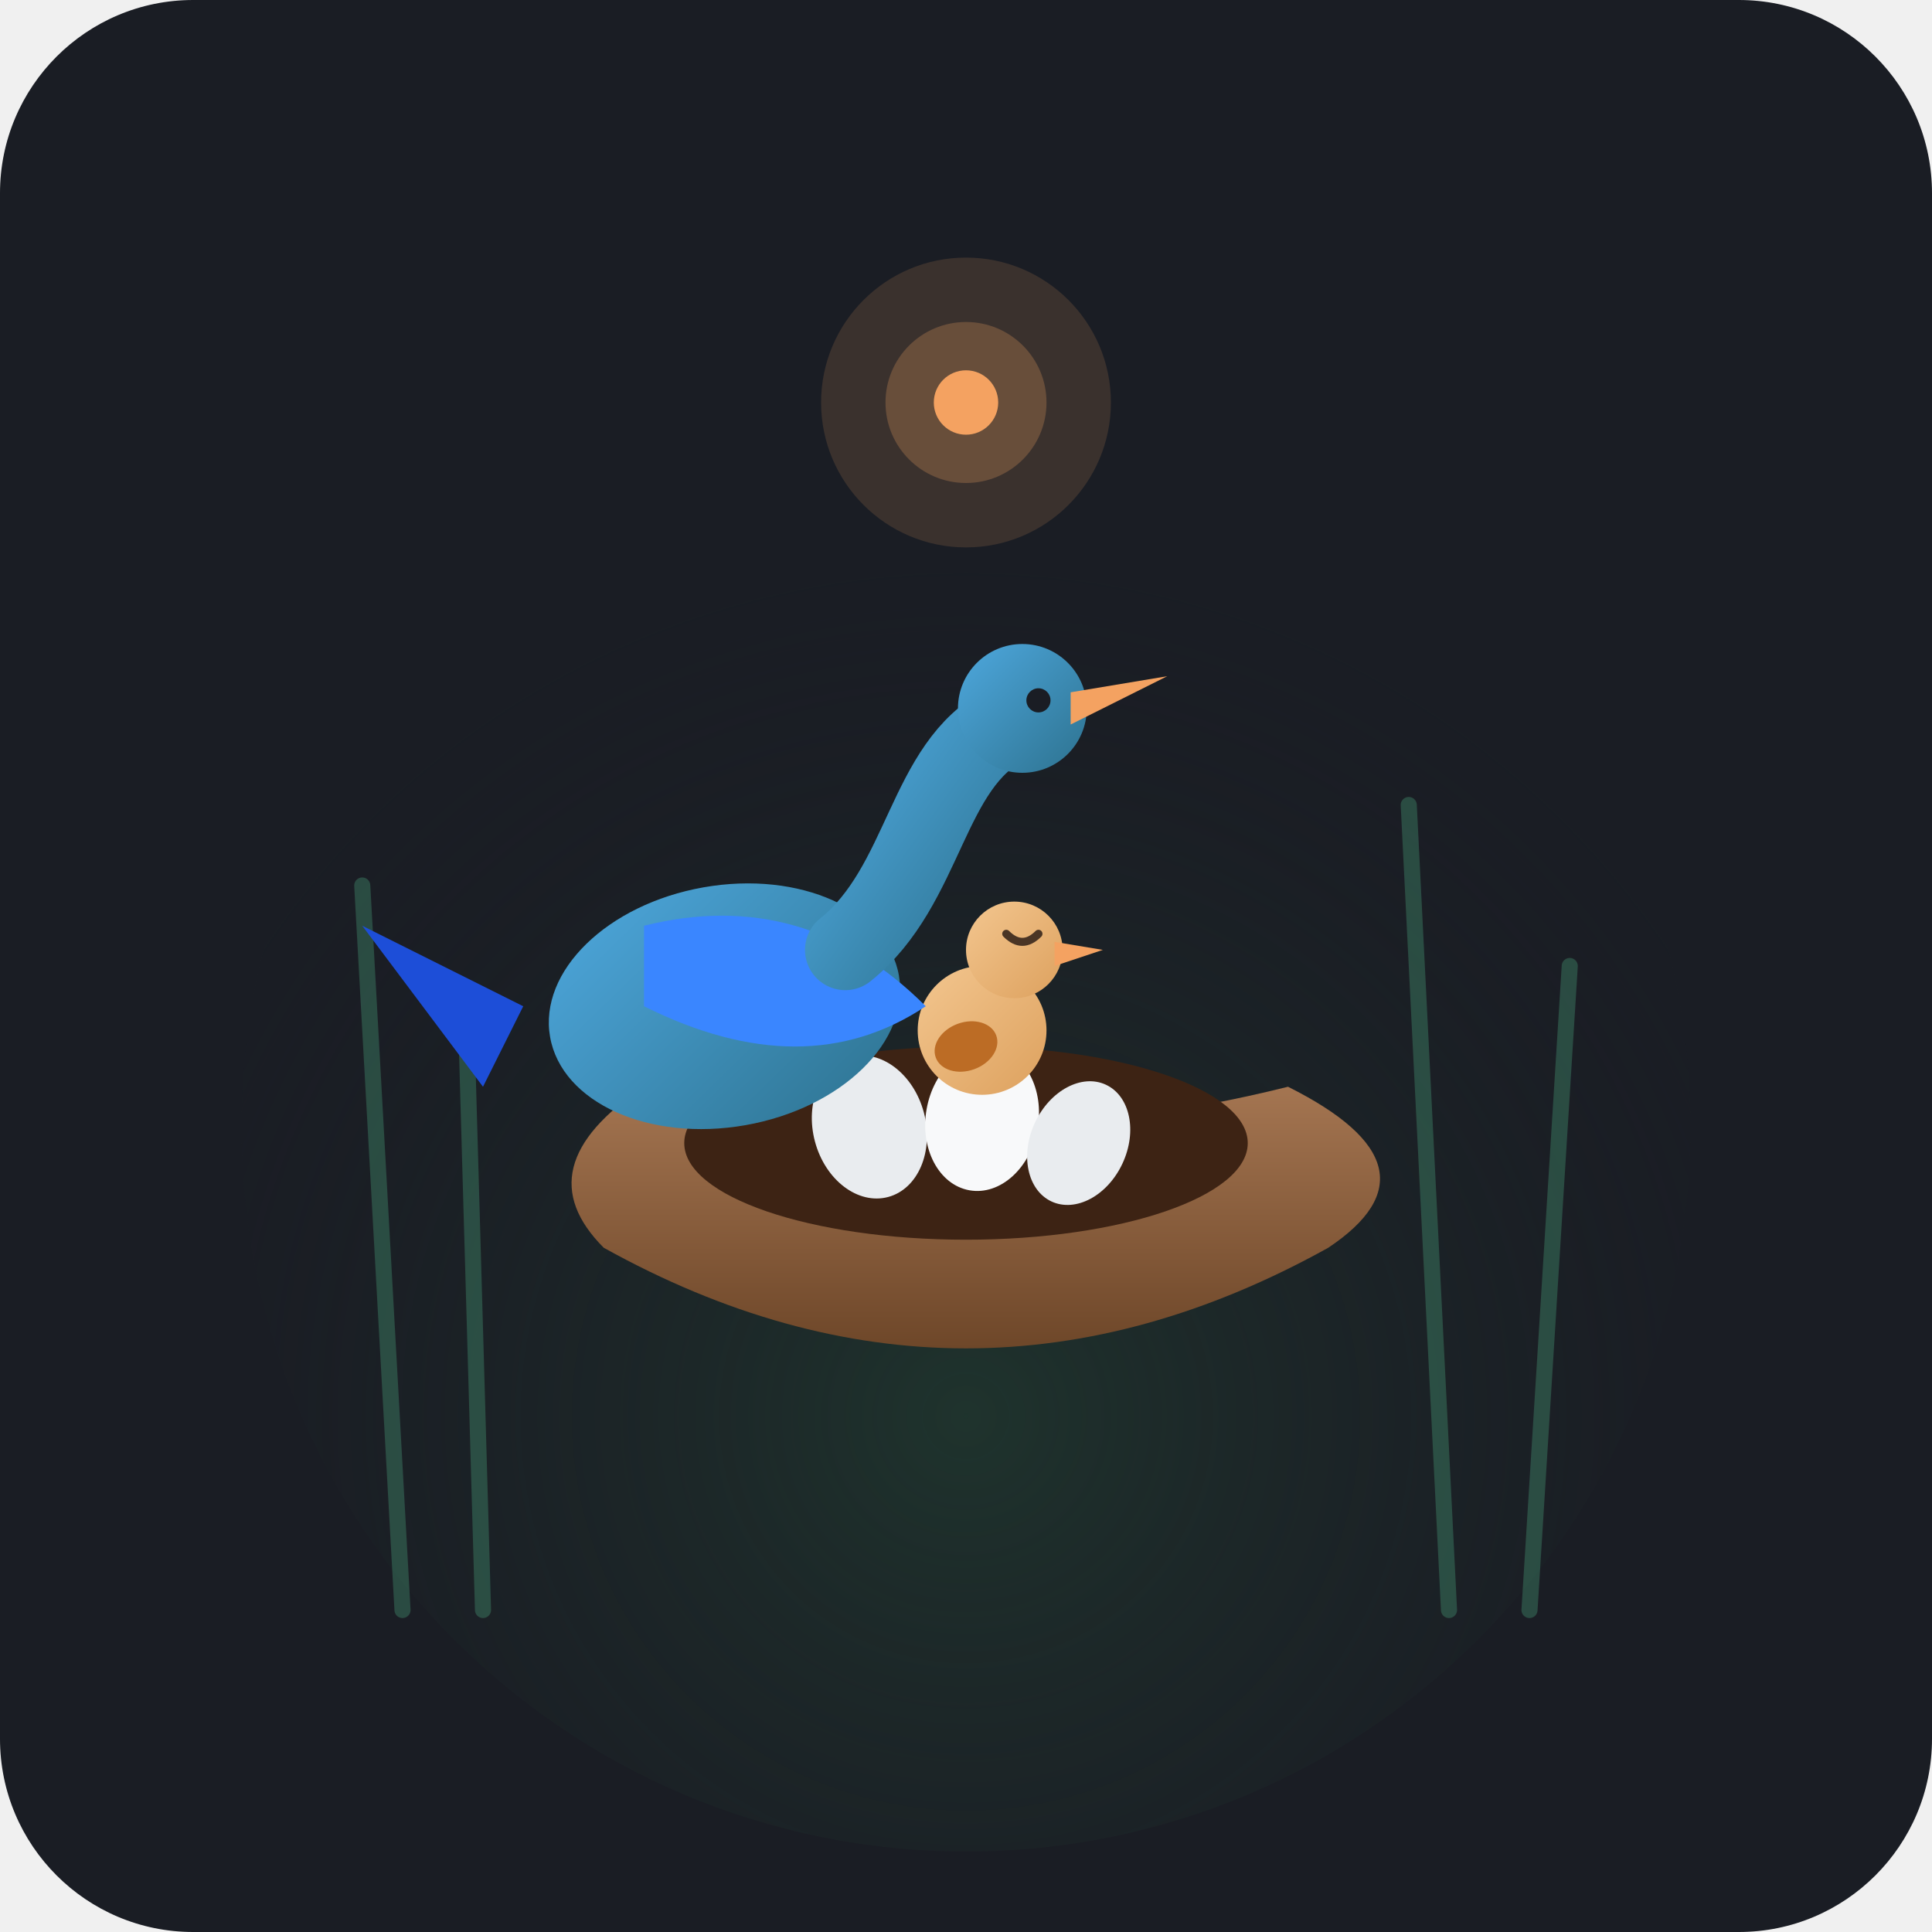
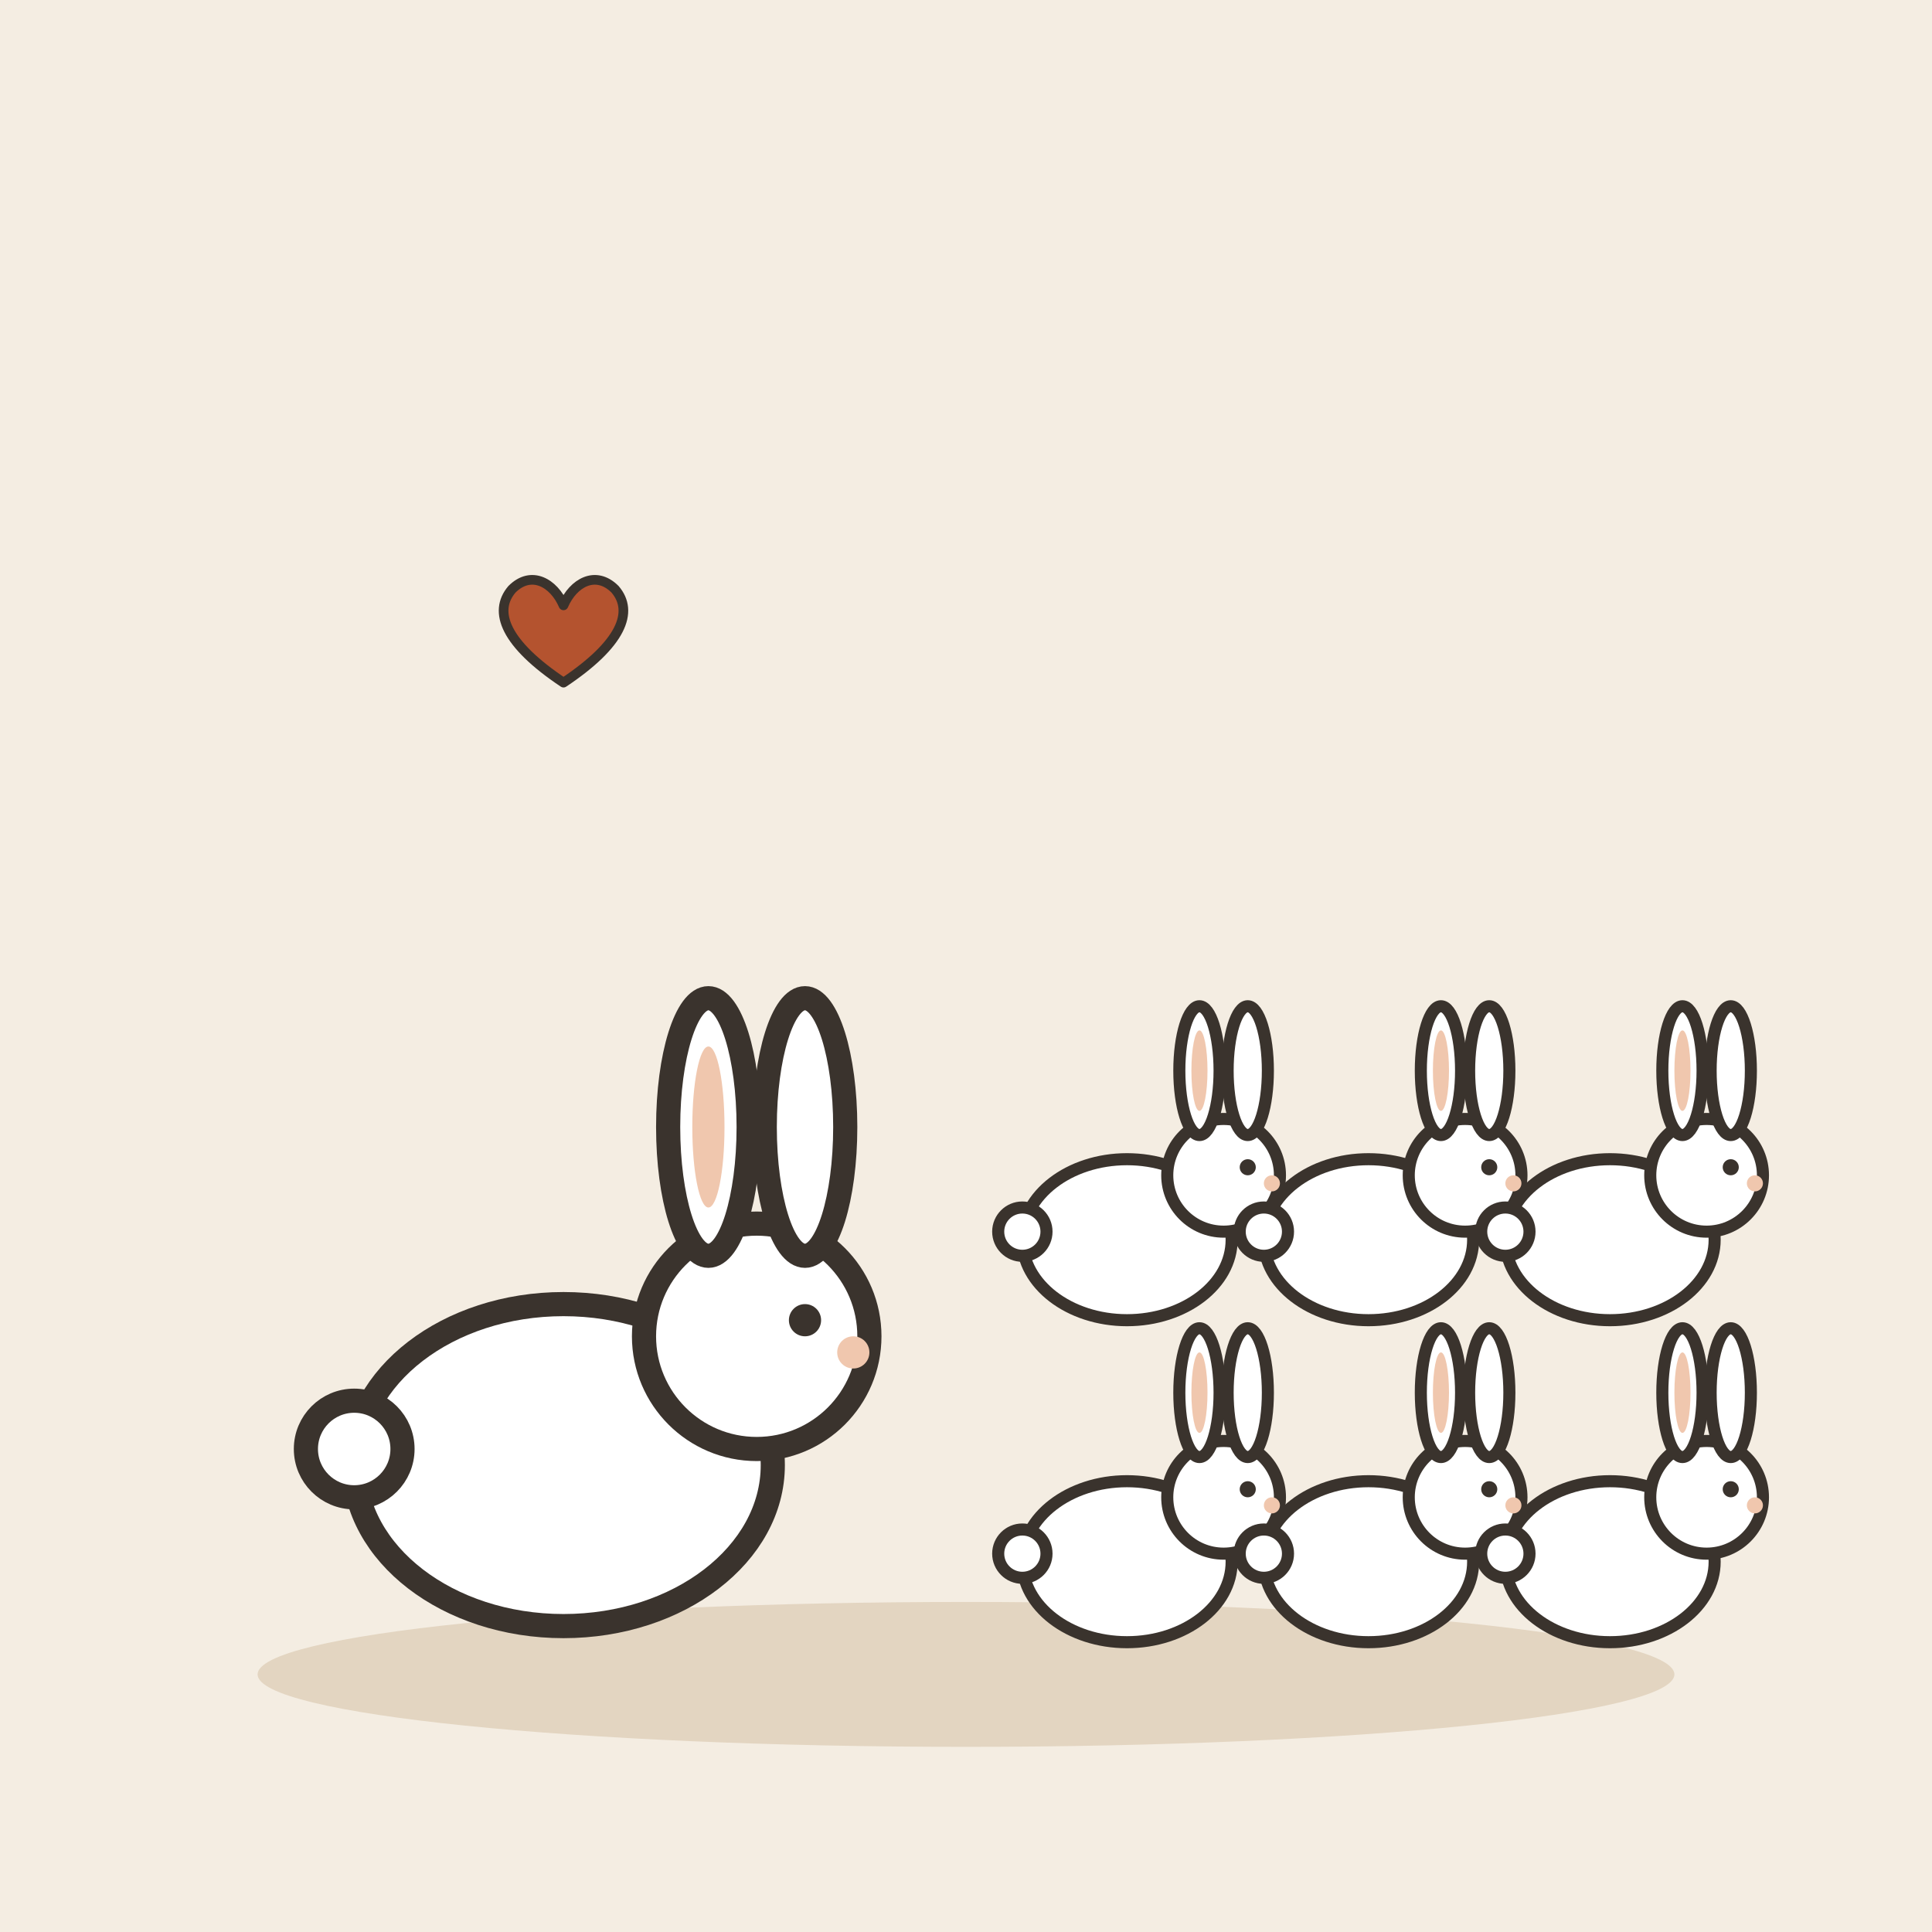
- <svg xmlns="http://www.w3.org/2000/svg" width="240" height="240" viewBox="0 0 240 240">
-   <rect width="240" height="240" rx="24" fill="#1A1D24" />
-   <defs>
-     <radialGradient id="wetlandGlow" cx="50%" cy="70%" r="60%">
-       <stop offset="0%" stop-color="#224233" stop-opacity="0.6" />
-       <stop offset="100%" stop-color="#1A1D24" stop-opacity="0" />
-     </radialGradient>
-     <linearGradient id="nestGrad" x1="0%" y1="0%" x2="0%" y2="100%">
-       <stop offset="0%" stop-color="#A47551" />
-       <stop offset="100%" stop-color="#6E4729" />
-     </linearGradient>
-     <linearGradient id="birdGrad" x1="0%" y1="0%" x2="100%" y2="100%">
-       <stop offset="0%" stop-color="#4EA8DE" />
-       <stop offset="100%" stop-color="#2D728F" />
-     </linearGradient>
-     <linearGradient id="chickGrad" x1="0%" y1="0%" x2="100%" y2="100%">
-       <stop offset="0%" stop-color="#F3C68F" />
-       <stop offset="100%" stop-color="#DDA15E" />
-     </linearGradient>
-   </defs>
-   <circle cx="120" cy="140" r="90" fill="url(#wetlandGlow)" />
-   <g opacity="0.3" stroke="#52B788" stroke-width="2" stroke-linecap="round">
-     <line x1="50" y1="200" x2="45" y2="110" />
-     <line x1="60" y1="200" x2="58" y2="130" />
-     <line x1="190" y1="200" x2="195" y2="120" />
-     <line x1="180" y1="200" x2="175" y2="100" />
+ <svg xmlns="http://www.w3.org/2000/svg" viewBox="0 0 240 240" data-style="editorial">
+   <rect width="240" height="240" fill="#F4EDE2" />
+   <ellipse cx="120" cy="208" rx="88" ry="9" fill="#E3D5C1" />
+   <g transform="translate(70 206)">
+     <ellipse cx="0" cy="-24" rx="26" ry="20" fill="#FFFFFF" stroke="#3A332D" stroke-width="3" stroke-linecap="round" stroke-linejoin="round" />
+     <circle cx="24" cy="-40" r="14" fill="#FFFFFF" stroke="#3A332D" stroke-width="3" stroke-linecap="round" stroke-linejoin="round" />
+     <ellipse cx="18" cy="-66" rx="5" ry="16" fill="#FFFFFF" stroke="#3A332D" stroke-width="3" stroke-linecap="round" stroke-linejoin="round" />
+     <ellipse cx="30" cy="-66" rx="5" ry="16" fill="#FFFFFF" stroke="#3A332D" stroke-width="3" stroke-linecap="round" stroke-linejoin="round" />
+     <ellipse cx="18" cy="-66" rx="2" ry="10" fill="#F0C7AE" />
+     <circle cx="30" cy="-42" r="2" fill="#3A332D" />
+     <circle cx="36" cy="-38" r="2" fill="#F0C7AE" />
+     <circle cx="-26" cy="-26" r="6" fill="#FFFFFF" stroke="#3A332D" stroke-width="3" stroke-linecap="round" stroke-linejoin="round" />
  </g>
-   <g id="nest">
-     <path d="M 75 155 Q 120 180 165 155 Q 180 145 160 135 Q 120 145 80 135 Q 65 145 75 155 Z" fill="url(#nestGrad)" />
-     <ellipse cx="120" cy="142" rx="35" ry="12" fill="#3D2314" />
+   <g transform="translate(140 206) scale(0.5 0.5)">
+     <ellipse cx="0" cy="-24" rx="26" ry="20" fill="#FFFFFF" stroke="#3A332D" stroke-width="3" stroke-linecap="round" stroke-linejoin="round" />
+     <circle cx="24" cy="-40" r="14" fill="#FFFFFF" stroke="#3A332D" stroke-width="3" stroke-linecap="round" stroke-linejoin="round" />
+     <ellipse cx="18" cy="-66" rx="5" ry="16" fill="#FFFFFF" stroke="#3A332D" stroke-width="3" stroke-linecap="round" stroke-linejoin="round" />
+     <ellipse cx="30" cy="-66" rx="5" ry="16" fill="#FFFFFF" stroke="#3A332D" stroke-width="3" stroke-linecap="round" stroke-linejoin="round" />
+     <ellipse cx="18" cy="-66" rx="2" ry="10" fill="#F0C7AE" />
+     <circle cx="30" cy="-42" r="2" fill="#3A332D" />
+     <circle cx="36" cy="-38" r="2" fill="#F0C7AE" />
+     <circle cx="-26" cy="-26" r="6" fill="#FFFFFF" stroke="#3A332D" stroke-width="3" stroke-linecap="round" stroke-linejoin="round" />
  </g>
-   <g id="eggs">
-     <ellipse cx="108" cy="140" rx="7" ry="9" fill="#E9ECEF" transform="rotate(-15 108 140)" />
-     <ellipse cx="122" cy="139" rx="7" ry="9" fill="#F8F9FA" transform="rotate(10 122 139)" />
-     <ellipse cx="134" cy="142" rx="6" ry="8" fill="#E9ECEF" transform="rotate(25 134 142)" />
+   <g transform="translate(170 206) scale(0.5 0.5)">
+     <ellipse cx="0" cy="-24" rx="26" ry="20" fill="#FFFFFF" stroke="#3A332D" stroke-width="3" stroke-linecap="round" stroke-linejoin="round" />
+     <circle cx="24" cy="-40" r="14" fill="#FFFFFF" stroke="#3A332D" stroke-width="3" stroke-linecap="round" stroke-linejoin="round" />
+     <ellipse cx="18" cy="-66" rx="5" ry="16" fill="#FFFFFF" stroke="#3A332D" stroke-width="3" stroke-linecap="round" stroke-linejoin="round" />
+     <ellipse cx="30" cy="-66" rx="5" ry="16" fill="#FFFFFF" stroke="#3A332D" stroke-width="3" stroke-linecap="round" stroke-linejoin="round" />
+     <ellipse cx="18" cy="-66" rx="2" ry="10" fill="#F0C7AE" />
+     <circle cx="30" cy="-42" r="2" fill="#3A332D" />
+     <circle cx="36" cy="-38" r="2" fill="#F0C7AE" />
+     <circle cx="-26" cy="-26" r="6" fill="#FFFFFF" stroke="#3A332D" stroke-width="3" stroke-linecap="round" stroke-linejoin="round" />
  </g>
-   <g id="chick">
-     <circle cx="122" cy="128" r="8" fill="url(#chickGrad)" />
-     <circle cx="126" cy="118" r="6" fill="url(#chickGrad)" />
-     <polygon points="131,117 137,118 131,120" fill="#F4A261" />
-     <ellipse cx="120" cy="130" rx="4" ry="3" fill="#BC6C25" transform="rotate(-20 120 130)" />
-     <path d="M 125 116 Q 127 118 129 116" stroke="#4A3525" stroke-width="1" fill="none" stroke-linecap="round" />
+   <g transform="translate(200 206) scale(0.5 0.5)">
+     <ellipse cx="0" cy="-24" rx="26" ry="20" fill="#FFFFFF" stroke="#3A332D" stroke-width="3" stroke-linecap="round" stroke-linejoin="round" />
+     <circle cx="24" cy="-40" r="14" fill="#FFFFFF" stroke="#3A332D" stroke-width="3" stroke-linecap="round" stroke-linejoin="round" />
+     <ellipse cx="18" cy="-66" rx="5" ry="16" fill="#FFFFFF" stroke="#3A332D" stroke-width="3" stroke-linecap="round" stroke-linejoin="round" />
+     <ellipse cx="30" cy="-66" rx="5" ry="16" fill="#FFFFFF" stroke="#3A332D" stroke-width="3" stroke-linecap="round" stroke-linejoin="round" />
+     <ellipse cx="18" cy="-66" rx="2" ry="10" fill="#F0C7AE" />
+     <circle cx="30" cy="-42" r="2" fill="#3A332D" />
+     <circle cx="36" cy="-38" r="2" fill="#F0C7AE" />
+     <circle cx="-26" cy="-26" r="6" fill="#FFFFFF" stroke="#3A332D" stroke-width="3" stroke-linecap="round" stroke-linejoin="round" />
  </g>
-   <g id="adult-bird">
-     <path d="M 65 125 L 45 115 L 60 135 Z" fill="#1D4ED8" />
-     <ellipse cx="90" cy="125" rx="22" ry="15" fill="url(#birdGrad)" transform="rotate(-10 90 125)" />
-     <path d="M 80 115 Q 100 110 115 125 Q 100 135 80 125 Z" fill="#3A86FF" />
-     <path d="M 105 118 C 115 110 115 95 125 90" stroke="url(#birdGrad)" stroke-width="10" stroke-linecap="round" fill="none" />
-     <circle cx="127" cy="88" r="8" fill="url(#birdGrad)" />
-     <circle cx="129" cy="87" r="1.5" fill="#1A1D24" />
-     <polygon points="133,86 145,84 133,90" fill="#F4A261" />
+   <g transform="translate(140 166) scale(0.5 0.5)">
+     <ellipse cx="0" cy="-24" rx="26" ry="20" fill="#FFFFFF" stroke="#3A332D" stroke-width="3" stroke-linecap="round" stroke-linejoin="round" />
+     <circle cx="24" cy="-40" r="14" fill="#FFFFFF" stroke="#3A332D" stroke-width="3" stroke-linecap="round" stroke-linejoin="round" />
+     <ellipse cx="18" cy="-66" rx="5" ry="16" fill="#FFFFFF" stroke="#3A332D" stroke-width="3" stroke-linecap="round" stroke-linejoin="round" />
+     <ellipse cx="30" cy="-66" rx="5" ry="16" fill="#FFFFFF" stroke="#3A332D" stroke-width="3" stroke-linecap="round" stroke-linejoin="round" />
+     <ellipse cx="18" cy="-66" rx="2" ry="10" fill="#F0C7AE" />
+     <circle cx="30" cy="-42" r="2" fill="#3A332D" />
+     <circle cx="36" cy="-38" r="2" fill="#F0C7AE" />
+     <circle cx="-26" cy="-26" r="6" fill="#FFFFFF" stroke="#3A332D" stroke-width="3" stroke-linecap="round" stroke-linejoin="round" />
  </g>
-   <circle cx="120" cy="50" r="18" fill="#F4A261" opacity="0.15" />
-   <circle cx="120" cy="50" r="10" fill="#F4A261" opacity="0.25" />
-   <circle cx="120" cy="50" r="4" fill="#F4A261" />
+   <g transform="translate(170 166) scale(0.5 0.5)">
+     <ellipse cx="0" cy="-24" rx="26" ry="20" fill="#FFFFFF" stroke="#3A332D" stroke-width="3" stroke-linecap="round" stroke-linejoin="round" />
+     <circle cx="24" cy="-40" r="14" fill="#FFFFFF" stroke="#3A332D" stroke-width="3" stroke-linecap="round" stroke-linejoin="round" />
+     <ellipse cx="18" cy="-66" rx="5" ry="16" fill="#FFFFFF" stroke="#3A332D" stroke-width="3" stroke-linecap="round" stroke-linejoin="round" />
+     <ellipse cx="30" cy="-66" rx="5" ry="16" fill="#FFFFFF" stroke="#3A332D" stroke-width="3" stroke-linecap="round" stroke-linejoin="round" />
+     <ellipse cx="18" cy="-66" rx="2" ry="10" fill="#F0C7AE" />
+     <circle cx="30" cy="-42" r="2" fill="#3A332D" />
+     <circle cx="36" cy="-38" r="2" fill="#F0C7AE" />
+     <circle cx="-26" cy="-26" r="6" fill="#FFFFFF" stroke="#3A332D" stroke-width="3" stroke-linecap="round" stroke-linejoin="round" />
+   </g>
+   <g transform="translate(200 166) scale(0.5 0.5)">
+     <ellipse cx="0" cy="-24" rx="26" ry="20" fill="#FFFFFF" stroke="#3A332D" stroke-width="3" stroke-linecap="round" stroke-linejoin="round" />
+     <circle cx="24" cy="-40" r="14" fill="#FFFFFF" stroke="#3A332D" stroke-width="3" stroke-linecap="round" stroke-linejoin="round" />
+     <ellipse cx="18" cy="-66" rx="5" ry="16" fill="#FFFFFF" stroke="#3A332D" stroke-width="3" stroke-linecap="round" stroke-linejoin="round" />
+     <ellipse cx="30" cy="-66" rx="5" ry="16" fill="#FFFFFF" stroke="#3A332D" stroke-width="3" stroke-linecap="round" stroke-linejoin="round" />
+     <ellipse cx="18" cy="-66" rx="2" ry="10" fill="#F0C7AE" />
+     <circle cx="30" cy="-42" r="2" fill="#3A332D" />
+     <circle cx="36" cy="-38" r="2" fill="#F0C7AE" />
+     <circle cx="-26" cy="-26" r="6" fill="#FFFFFF" stroke="#3A332D" stroke-width="3" stroke-linecap="round" stroke-linejoin="round" />
+   </g>
+   <g transform="translate(70 80) scale(0.4 0.4)">
+     <path d="M0 12C-18 0 -22 -10 -16 -17C-10 -23 -3 -19 0 -12C3 -19 10 -23 16 -17C22 -10 18 0 0 12Z" fill="#B4532F" stroke="#3A332D" stroke-width="3" stroke-linecap="round" stroke-linejoin="round" />
+   </g>
</svg>
